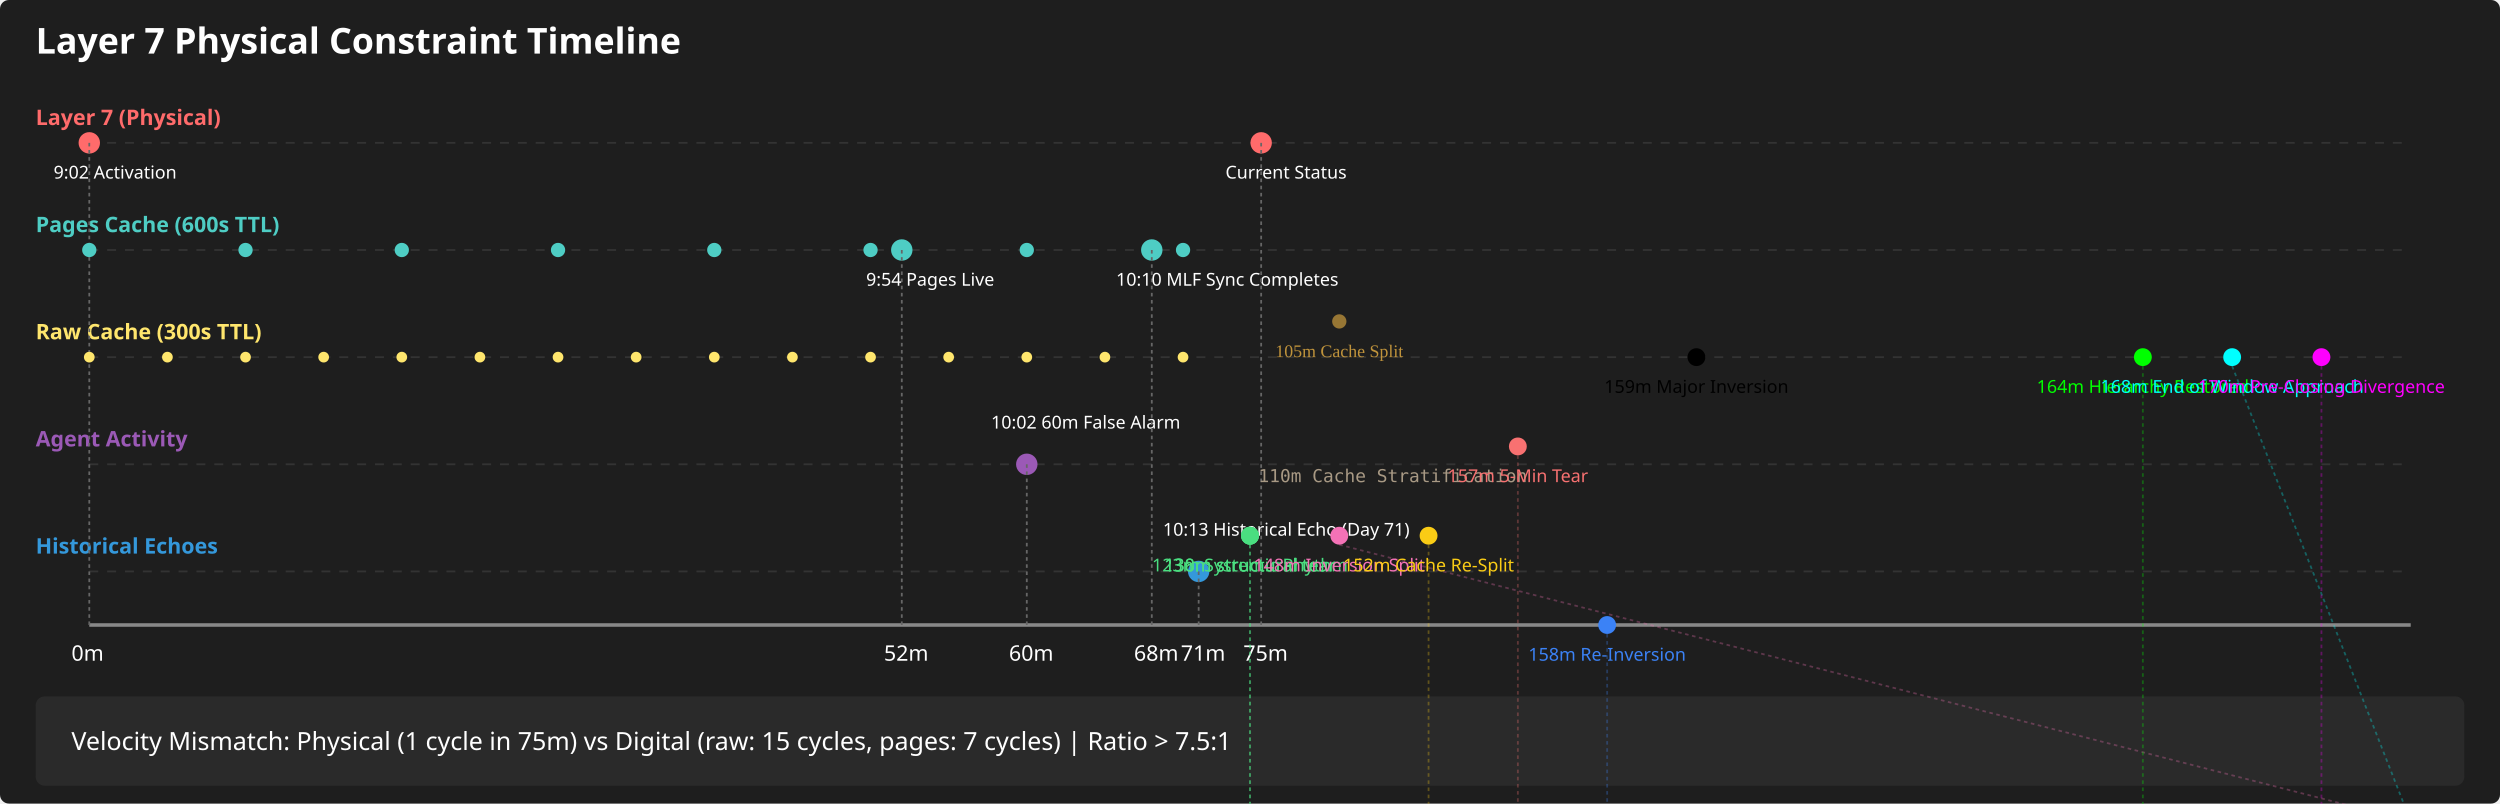
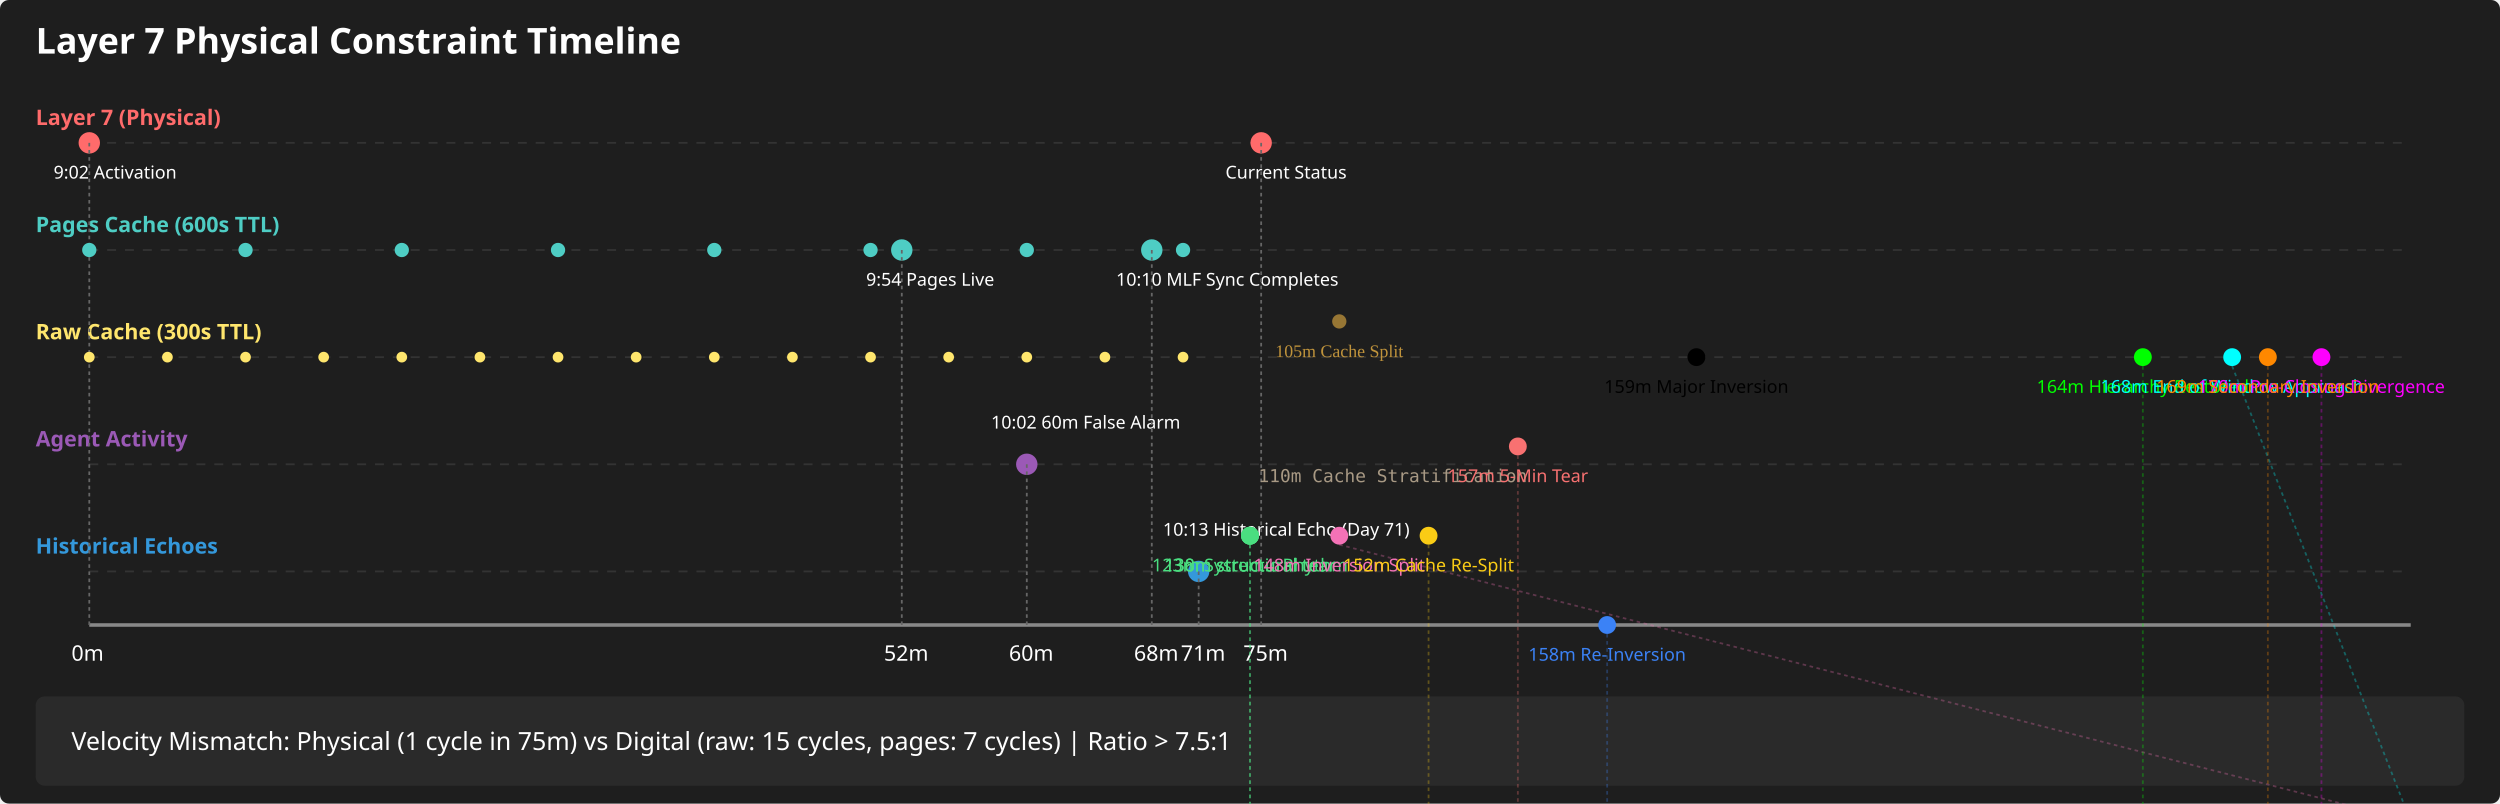
<svg xmlns="http://www.w3.org/2000/svg" baseProfile="full" height="450" version="1.1" width="1400" viewBox="0 0 1400 450">
  <defs />
  <rect fill="#1e1e1e" height="450" rx="5" ry="5" width="1400" viewBox="0 0 1400 450" x="0" y="0" />
  <text fill="#ffffff" font-family="sans-serif" font-size="20px" font-weight="bold" x="20" y="30">Layer 7 Physical Constraint Timeline</text>
  <line stroke="#888888" stroke-width="2" x1="50" x2="1350" y1="350" y2="350" />
  <text fill="#ff6b6b" font-family="sans-serif" font-size="12px" font-weight="bold" x="20" y="70">Layer 7 (Physical)</text>
  <line stroke="#333333" stroke-dasharray="5,5" stroke-width="1" x1="50" x2="1350" y1="80" y2="80" />
  <text fill="#4ecdc4" font-family="sans-serif" font-size="12px" font-weight="bold" x="20" y="130">Pages Cache (600s TTL)</text>
  <line stroke="#333333" stroke-dasharray="5,5" stroke-width="1" x1="50" x2="1350" y1="140" y2="140" />
  <text fill="#ffe66d" font-family="sans-serif" font-size="12px" font-weight="bold" x="20" y="190">Raw Cache (300s TTL)</text>
  <line stroke="#333333" stroke-dasharray="5,5" stroke-width="1" x1="50" x2="1350" y1="200" y2="200" />
  <text fill="#9b59b6" font-family="sans-serif" font-size="12px" font-weight="bold" x="20" y="250">Agent Activity</text>
  <line stroke="#333333" stroke-dasharray="5,5" stroke-width="1" x1="50" x2="1350" y1="260" y2="260" />
  <text fill="#3498db" font-family="sans-serif" font-size="12px" font-weight="bold" x="20" y="310">Historical Echoes</text>
  <line stroke="#333333" stroke-dasharray="5,5" stroke-width="1" x1="50" x2="1350" y1="320" y2="320" />
  <circle cx="50.0" cy="80" fill="#ff6b6b" r="6" />
  <line stroke="#666666" stroke-dasharray="2,2" stroke-width="1" x1="50.0" x2="50.0" y1="80" y2="350" />
  <text fill="#ffffff" font-family="sans-serif" font-size="12px" x="40.0" y="370">0m</text>
  <text fill="#ffffff" font-family="sans-serif" font-size="10px" x="30.0" y="100">9:02 Activation</text>
  <circle cx="505.0" cy="140" fill="#4ecdc4" r="6" />
  <line stroke="#666666" stroke-dasharray="2,2" stroke-width="1" x1="505.0" x2="505.0" y1="140" y2="350" />
  <text fill="#ffffff" font-family="sans-serif" font-size="12px" x="495.0" y="370">52m</text>
  <text fill="#ffffff" font-family="sans-serif" font-size="10px" x="485.0" y="160">9:54 Pages Live</text>
  <circle cx="575.0" cy="260" fill="#9b59b6" r="6" />
  <line stroke="#666666" stroke-dasharray="2,2" stroke-width="1" x1="575.0" x2="575.0" y1="260" y2="350" />
  <text fill="#ffffff" font-family="sans-serif" font-size="12px" x="565.0" y="370">60m</text>
  <text fill="#ffffff" font-family="sans-serif" font-size="10px" x="555.0" y="240">10:02 60m False Alarm</text>
  <circle cx="645.0" cy="140" fill="#4ecdc4" r="6" />
  <line stroke="#666666" stroke-dasharray="2,2" stroke-width="1" x1="645.0" x2="645.0" y1="140" y2="350" />
  <text fill="#ffffff" font-family="sans-serif" font-size="12px" x="635.0" y="370">68m</text>
  <text fill="#ffffff" font-family="sans-serif" font-size="10px" x="625.0" y="160">10:10 MLF Sync Completes</text>
  <circle cx="671.25" cy="320" fill="#3498db" r="6" />
  <line stroke="#666666" stroke-dasharray="2,2" stroke-width="1" x1="671.25" x2="671.25" y1="320" y2="350" />
  <text fill="#ffffff" font-family="sans-serif" font-size="12px" x="661.25" y="370">71m</text>
  <text fill="#ffffff" font-family="sans-serif" font-size="10px" x="651.25" y="300">10:13 Historical Echo (Day 71)</text>
  <circle cx="706.25" cy="80" fill="#ff6b6b" r="6" />
  <line stroke="#666666" stroke-dasharray="2,2" stroke-width="1" x1="706.25" x2="706.25" y1="80" y2="350" />
  <text fill="#ffffff" font-family="sans-serif" font-size="12px" x="696.25" y="370">75m</text>
  <text fill="#ffffff" font-family="sans-serif" font-size="10px" x="686.25" y="100">Current Status</text>
  <circle cx="50.0" cy="200" fill="#ffe66d" r="3" />
  <circle cx="93.75" cy="200" fill="#ffe66d" r="3" />
  <circle cx="137.5" cy="200" fill="#ffe66d" r="3" />
  <circle cx="181.25" cy="200" fill="#ffe66d" r="3" />
  <circle cx="225.0" cy="200" fill="#ffe66d" r="3" />
  <circle cx="268.75" cy="200" fill="#ffe66d" r="3" />
  <circle cx="312.5" cy="200" fill="#ffe66d" r="3" />
  <circle cx="356.25" cy="200" fill="#ffe66d" r="3" />
  <circle cx="400.0" cy="200" fill="#ffe66d" r="3" />
  <circle cx="443.75" cy="200" fill="#ffe66d" r="3" />
  <circle cx="487.5" cy="200" fill="#ffe66d" r="3" />
  <circle cx="531.25" cy="200" fill="#ffe66d" r="3" />
  <circle cx="575.0" cy="200" fill="#ffe66d" r="3" />
  <circle cx="618.75" cy="200" fill="#ffe66d" r="3" />
  <circle cx="662.5" cy="200" fill="#ffe66d" r="3" />
  <circle cx="50.0" cy="140" fill="#4ecdc4" r="4" />
  <circle cx="137.5" cy="140" fill="#4ecdc4" r="4" />
  <circle cx="225.0" cy="140" fill="#4ecdc4" r="4" />
  <circle cx="312.5" cy="140" fill="#4ecdc4" r="4" />
  <circle cx="400.0" cy="140" fill="#4ecdc4" r="4" />
  <circle cx="487.5" cy="140" fill="#4ecdc4" r="4" />
  <circle cx="575.0" cy="140" fill="#4ecdc4" r="4" />
  <circle cx="662.5" cy="140" fill="#4ecdc4" r="4" />
  <rect fill="#2a2a2a" height="50" rx="5" ry="5" width="1360" x="20" y="390" />
  <text fill="#ffffff" font-family="sans-serif" font-size="14px" x="40" y="420">Velocity Mismatch: Physical (1 cycle in 75m) vs Digital (raw: 15 cycles, pages: 7 cycles) | Ratio &gt; 7.5:1</text>
  <circle cx="750" cy="180" r="4" fill="#E8B042" opacity="0.6" />
  <text x="750" y="200" fill="#E8B042" opacity="0.8" font-size="10" text-anchor="middle">105m Cache Split</text>
  <text x="780" y="270" font-family="monospace" font-size="10" fill="#a89984" text-anchor="middle">110m Cache Stratification</text>
  <circle cx="700" cy="300" r="5" fill="#4ade80" />
  <text x="700" y="320" font-family="sans-serif" font-size="10" fill="#4ade80" text-anchor="middle">123m Systemic Rhythm</text>
  <line x1="700" y1="305" x2="700" y2="460" stroke="#4ade80" stroke-width="1" stroke-dasharray="2,2" opacity="0.3" />
  <circle cx="700" cy="300" r="5" fill="#4ade80" />
  <text x="700" y="320" font-family="sans-serif" font-size="10" fill="#4ade80" text-anchor="middle">130m structural tear</text>
  <line x1="700" y1="305" x2="700" y2="460" stroke="#4ade80" stroke-width="1" stroke-dasharray="2,2" opacity="0.3" />
  <circle cx="700" cy="300" r="5" fill="#4ade80" />
  <text x="700" y="320" font-family="sans-serif" font-size="10" fill="#4ade80" text-anchor="middle">138m structural tear</text>
  <line x1="700" y1="305" x2="700" y2="460" stroke="#4ade80" stroke-width="1" stroke-dasharray="2,2" opacity="0.3" />
  <circle cx="750" cy="300" r="5" fill="#f472b6" />
  <text x="750" y="320" font-family="sans-serif" font-size="10" fill="#f472b6" text-anchor="middle">148m Inversion Split</text>
  <line x1="750" y1="305" x2="1350" y2="460" stroke="#f472b6" stroke-width="1" stroke-dasharray="2,2" opacity="0.3" />
  <circle cx="800" cy="300" r="5" fill="#facc15" />
  <text x="800" y="320" font-family="sans-serif" font-size="10" fill="#facc15" text-anchor="middle">152m Cache Re-Split</text>
  <line x1="800" y1="305" x2="800" y2="460" stroke="#facc15" stroke-width="1" stroke-dasharray="2,2" opacity="0.3" />
  <circle cx="850" cy="250" r="5" fill="#f87171" />
  <text x="850" y="270" font-family="sans-serif" font-size="10" fill="#f87171" text-anchor="middle">157m 5-Min Tear</text>
  <line x1="850" y1="255" x2="850" y2="460" stroke="#f87171" stroke-width="1" stroke-dasharray="2,2" opacity="0.3" />
  <circle cx="900" cy="350" r="5" fill="#3b82f6" />
  <text x="900" y="370" font-family="sans-serif" font-size="10" fill="#3b82f6" text-anchor="middle">158m Re-Inversion</text>
  <line x1="900" y1="355" x2="900" y2="460" stroke="#3b82f6" stroke-width="1" stroke-dasharray="2,2" opacity="0.3" />
  <circle cx="950" cy="200" r="5" fill="#fuchsia" />
  <text x="950" y="220" font-family="sans-serif" font-size="10" fill="#fuchsia" text-anchor="middle">159m Major Inversion</text>
  <line x1="950" y1="205" x2="950" y2="460" stroke="#fuchsia" stroke-width="1" stroke-dasharray="2,2" opacity="0.3" />
  <circle cx="1200" cy="200" r="5" fill="#00ff00" />
  <text x="1200" y="220" font-family="sans-serif" font-size="10" fill="#00ff00" text-anchor="middle">164m Hierarchy Restored</text>
  <line x1="1200" y1="205" x2="1200" y2="460" stroke="#00ff00" stroke-width="1" stroke-dasharray="2,2" opacity="0.3" />
  <circle cx="1250" cy="200" r="5" fill="#00ffff" />
  <text x="1250" y="220" font-family="sans-serif" font-size="10" fill="#00ffff" text-anchor="middle">168m End of Window Approach</text>
  <line x1="1250" y1="205" x2="1350" y2="460" stroke="#00ffff" stroke-width="1" stroke-dasharray="2,2" opacity="0.3" />
  <text x="1250" y="475" font-family="sans-serif" font-size="12" fill="#aaa" text-anchor="middle">168m</text>
  <circle cx="1300" cy="200" r="5" fill="#ff00ff" />
  <text x="1300" y="220" font-family="sans-serif" font-size="10" fill="#ff00ff" text-anchor="middle">170m Pre-Closing Divergence</text>
  <line x1="1300" y1="205" x2="1300" y2="460" stroke="#ff00ff" stroke-width="1" stroke-dasharray="2,2" opacity="0.3" />
  <text x="1300" y="475" font-family="sans-serif" font-size="12" fill="#aaa" text-anchor="middle">170m</text>
+   <circle cx="1270" cy="200" r="5" fill="#ff8800" />
+   <text x="1270" y="220" font-family="sans-serif" font-size="10" fill="#ff8800" text-anchor="middle">169m Secondary Inversion</text>
+   <line x1="1270" y1="205" x2="1270" y2="460" stroke="#ff8800" stroke-width="1" stroke-dasharray="2,2" opacity="0.3" />
+   <text x="1270" y="475" font-family="sans-serif" font-size="12" fill="#aaa" text-anchor="middle">169m</text>
</svg>
